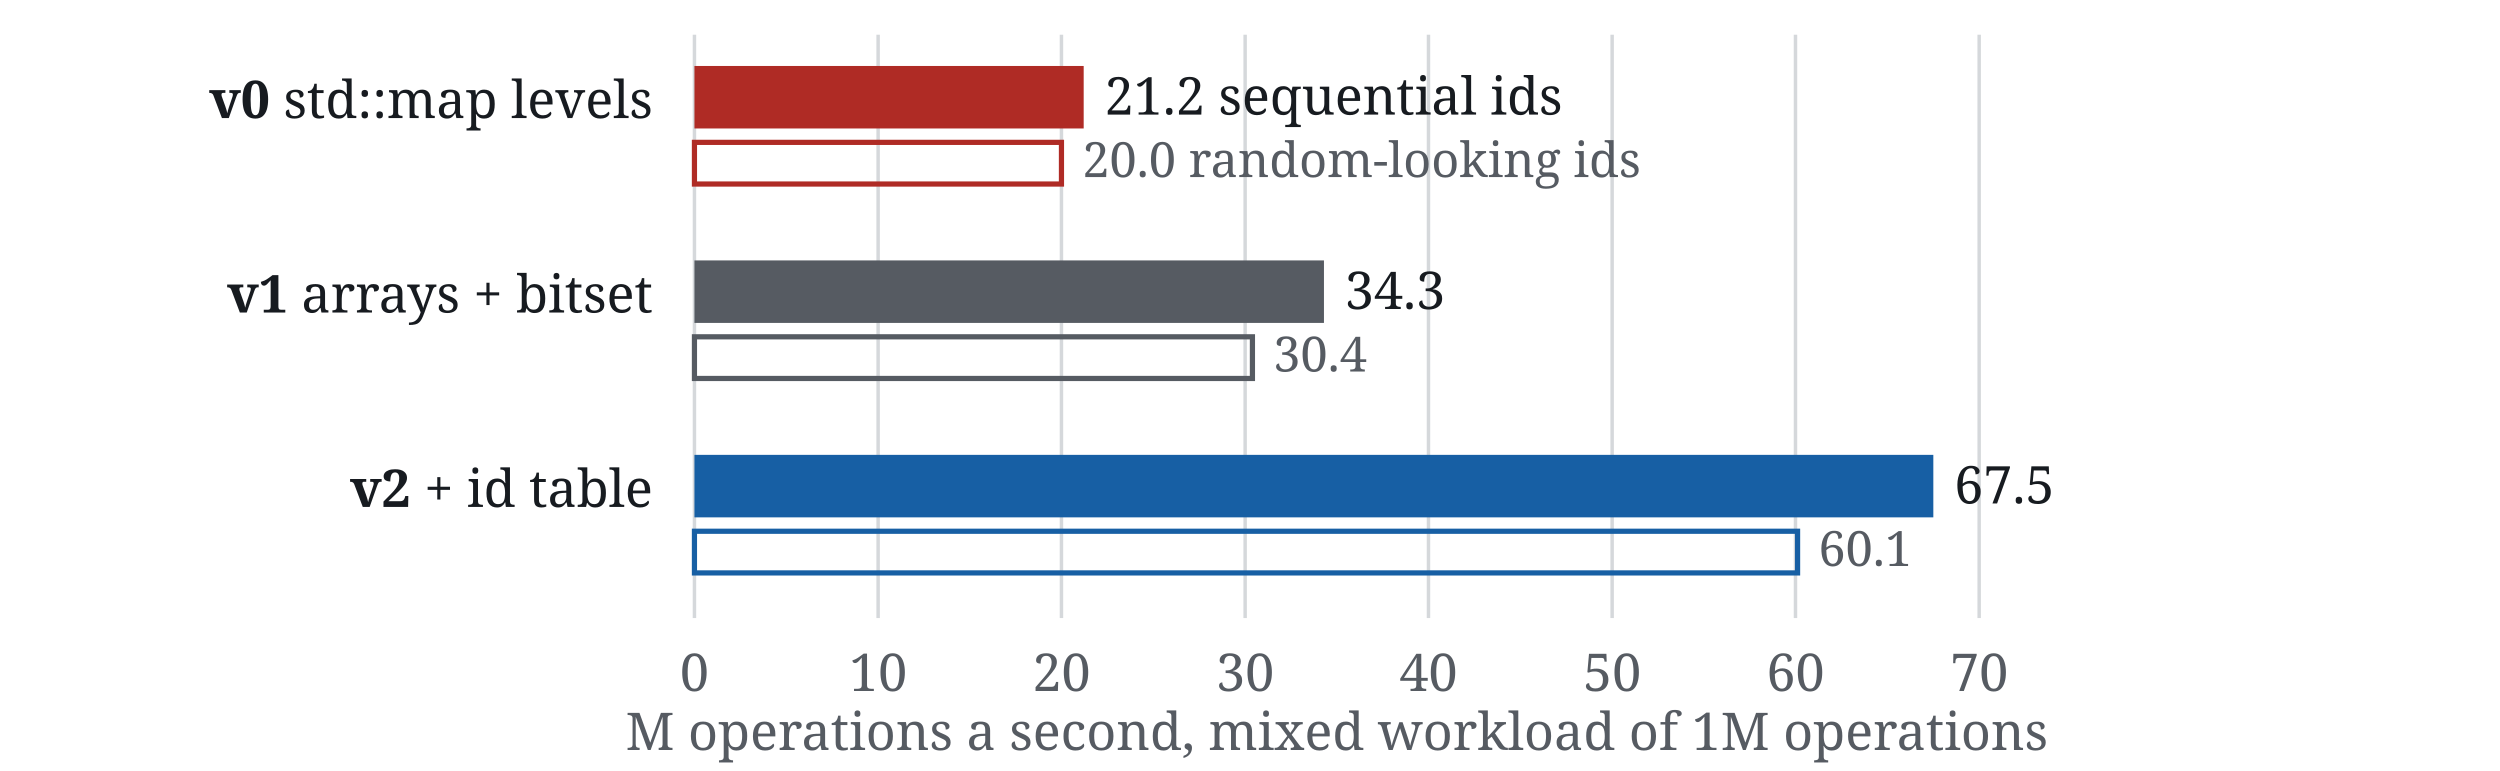
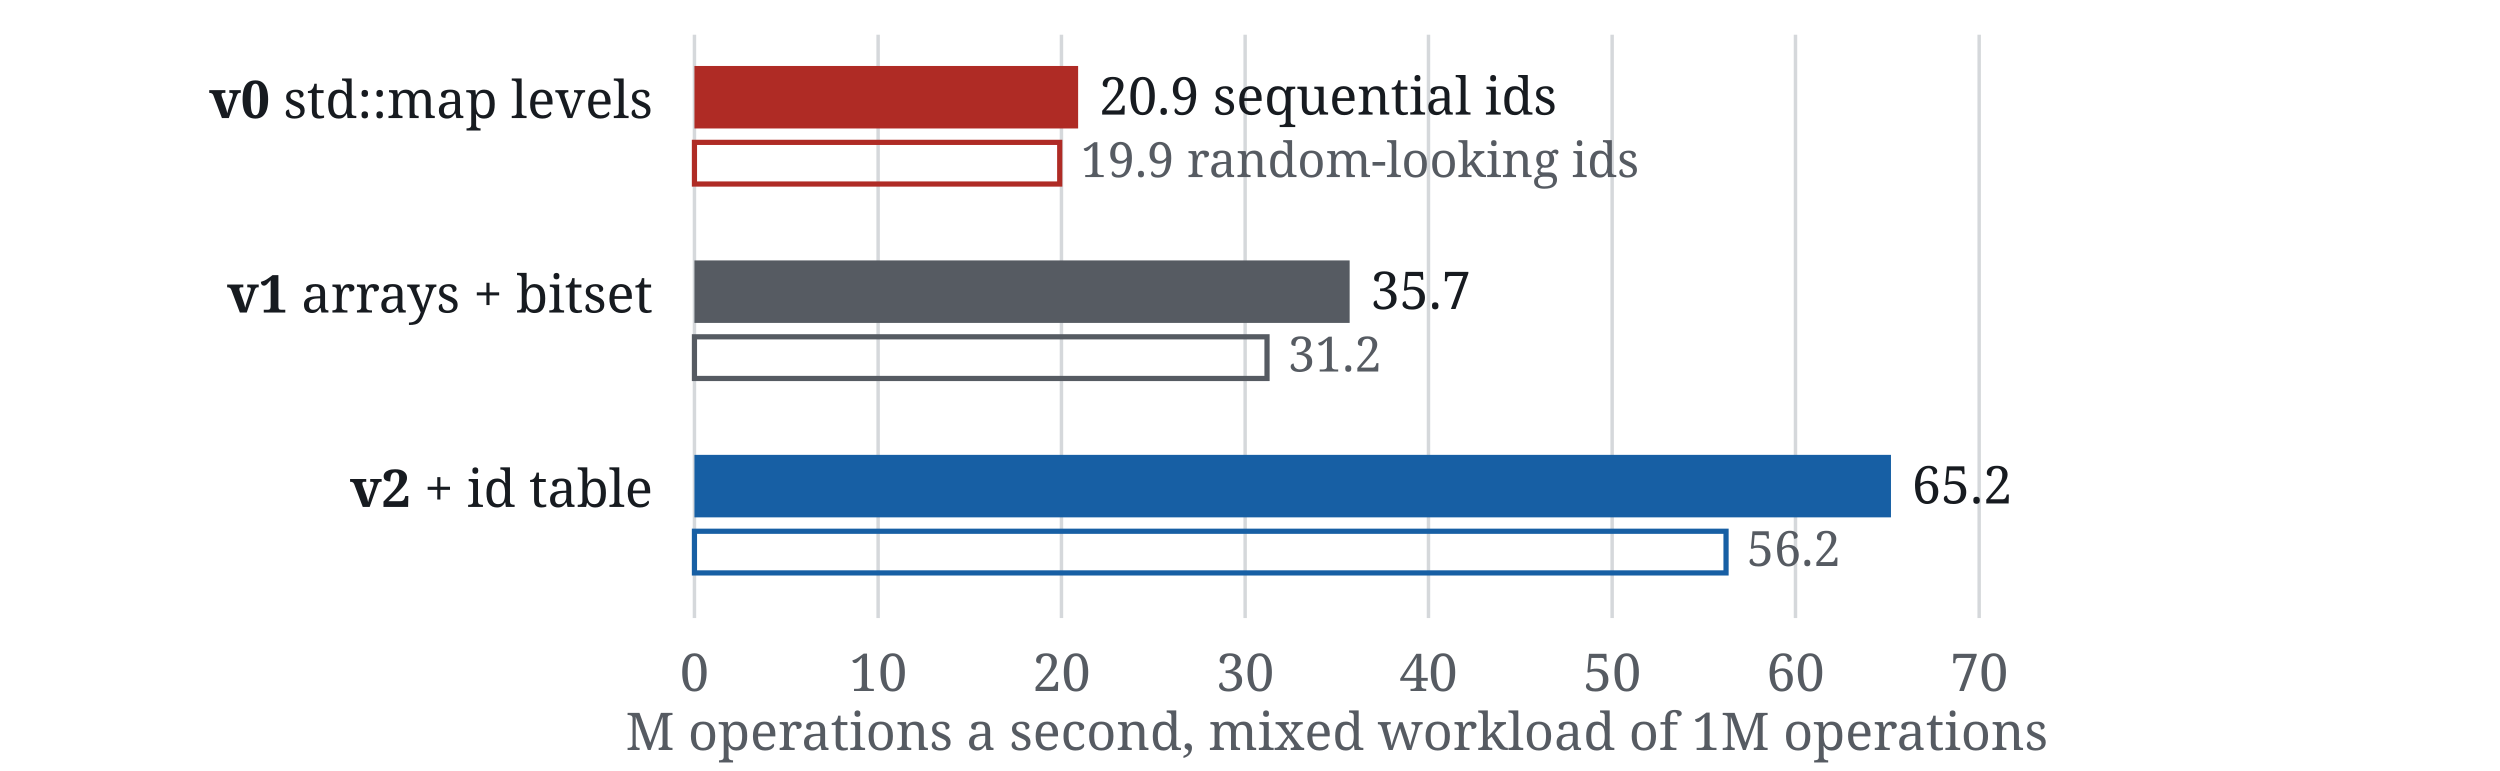
<svg xmlns="http://www.w3.org/2000/svg" viewBox="0 0 720 222" width="720" height="222" role="img" aria-labelledby="t" font-family="Charter, 'Bitstream Charter', 'Sitka Text', Cambria, serif" font-size="15">
  <style>.txt{fill:#171b20}.mut{fill:#565b62}.grid{stroke:#d5d8db}.v0{fill:#af2b25}.v1{fill:#565b62}.v2{fill:#175fa4}.o0{fill:none;stroke:#af2b25;stroke-width:1.5}.o1{fill:none;stroke:#565b62;stroke-width:1.5}.o2{fill:none;stroke:#175fa4;stroke-width:1.5}@media (prefers-color-scheme: dark){.txt{fill:#e5e8ec}.mut{fill:#a7abb1}.grid{stroke:#2f3338}.v0{fill:#f2897c}.v1{fill:#a7abb1}.v2{fill:#79b6f4}.o0{stroke:#f2897c}.o1{stroke:#a7abb1}.o2{stroke:#79b6f4}}</style>
  <line class="grid" x1="200.0" y1="10" x2="200.0" y2="178" />
  <text class="mut" x="200.0" y="199" text-anchor="middle">0</text>
  <line class="grid" x1="252.9" y1="10" x2="252.9" y2="178" />
  <text class="mut" x="252.9" y="199" text-anchor="middle">10</text>
  <line class="grid" x1="305.7" y1="10" x2="305.7" y2="178" />
  <text class="mut" x="305.7" y="199" text-anchor="middle">20</text>
  <line class="grid" x1="358.6" y1="10" x2="358.6" y2="178" />
  <text class="mut" x="358.6" y="199" text-anchor="middle">30</text>
  <line class="grid" x1="411.4" y1="10" x2="411.4" y2="178" />
  <text class="mut" x="411.4" y="199" text-anchor="middle">40</text>
  <line class="grid" x1="464.3" y1="10" x2="464.3" y2="178" />
  <text class="mut" x="464.3" y="199" text-anchor="middle">50</text>
  <line class="grid" x1="517.1" y1="10" x2="517.1" y2="178" />
  <text class="mut" x="517.1" y="199" text-anchor="middle">60</text>
  <line class="grid" x1="570.0" y1="10" x2="570.0" y2="178" />
  <text class="mut" x="570.0" y="199" text-anchor="middle">70</text>
  <text class="mut" x="385" y="216" text-anchor="middle">M operations a second, mixed workload of 1M operations</text>
  <text class="txt" x="188" y="34" text-anchor="end">
    <tspan font-weight="700">v0</tspan>  std::map levels</text>
-   <rect class="v0" x="200" y="19" width="112.1" height="18" />
-   <rect class="o0" x="200" y="41.0" width="105.7" height="12" />
-   <text class="txt" x="318.1" y="33">21.2  sequential ids</text>
-   <text class="mut" x="311.7" y="51" font-size="14">20.0  random-looking ids</text>
+   <rect class="v0" x="200" y="19" width="110.5" height="18" />
+   <rect class="o0" x="200" y="41.0" width="105.2" height="12" />
+   <text class="txt" x="316.5" y="33">20.9  sequential ids</text>
+   <text class="mut" x="311.2" y="51" font-size="14">19.9  random-looking ids</text>
  <text class="txt" x="188" y="90" text-anchor="end">
    <tspan font-weight="700">v1</tspan>  arrays + bitset</text>
-   <rect class="v1" x="200" y="75" width="181.3" height="18" />
-   <rect class="o1" x="200" y="97.0" width="160.7" height="12" />
-   <text class="txt" x="387.3" y="89">34.3</text>
-   <text class="mut" x="366.7" y="107" font-size="14">30.4</text>
+   <rect class="v1" x="200" y="75" width="188.7" height="18" />
+   <rect class="o1" x="200" y="97.0" width="164.9" height="12" />
+   <text class="txt" x="394.7" y="89">35.7</text>
+   <text class="mut" x="370.9" y="107" font-size="14">31.2</text>
  <text class="txt" x="188" y="146" text-anchor="end">
    <tspan font-weight="700">v2</tspan>  + id table</text>
-   <rect class="v2" x="200" y="131" width="356.8" height="18" />
-   <rect class="o2" x="200" y="153.0" width="317.7" height="12" />
-   <text class="txt" x="562.8" y="145">67.5</text>
-   <text class="mut" x="523.7" y="163" font-size="14">60.1</text>
+   <rect class="v2" x="200" y="131" width="344.6" height="18" />
+   <rect class="o2" x="200" y="153.0" width="297.1" height="12" />
+   <text class="txt" x="550.6" y="145">65.2</text>
+   <text class="mut" x="503.1" y="163" font-size="14">56.2</text>
</svg>
